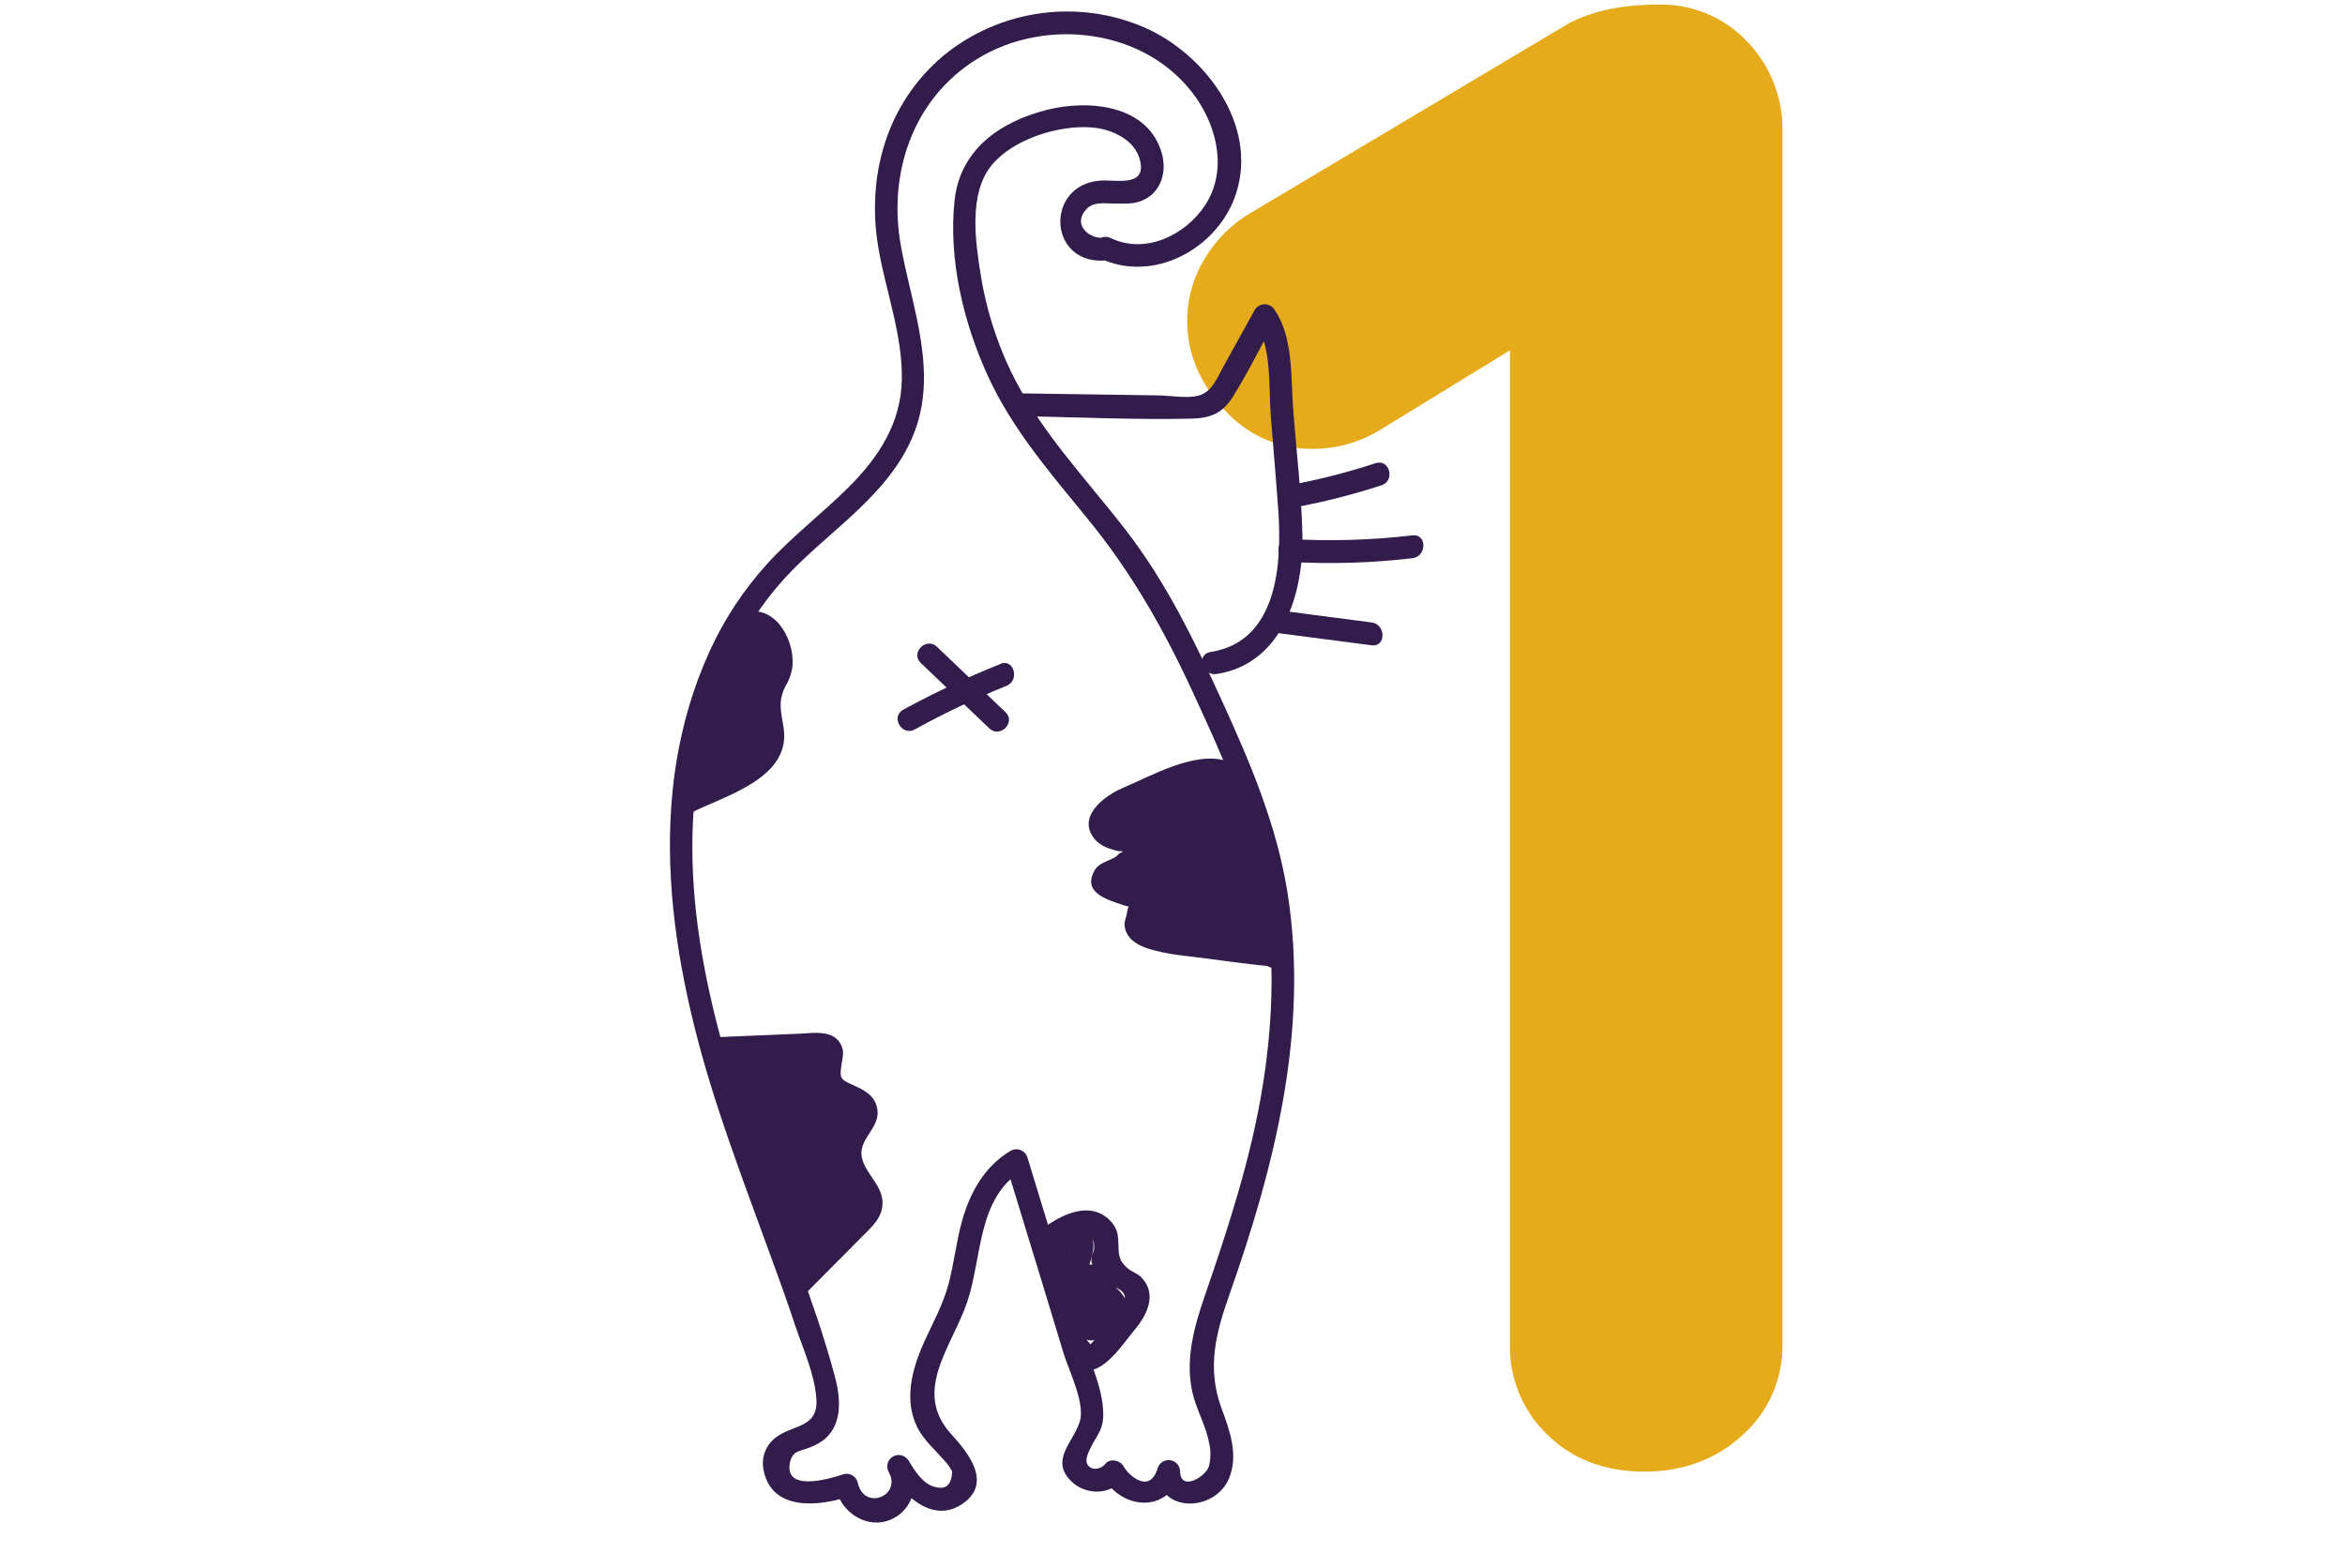
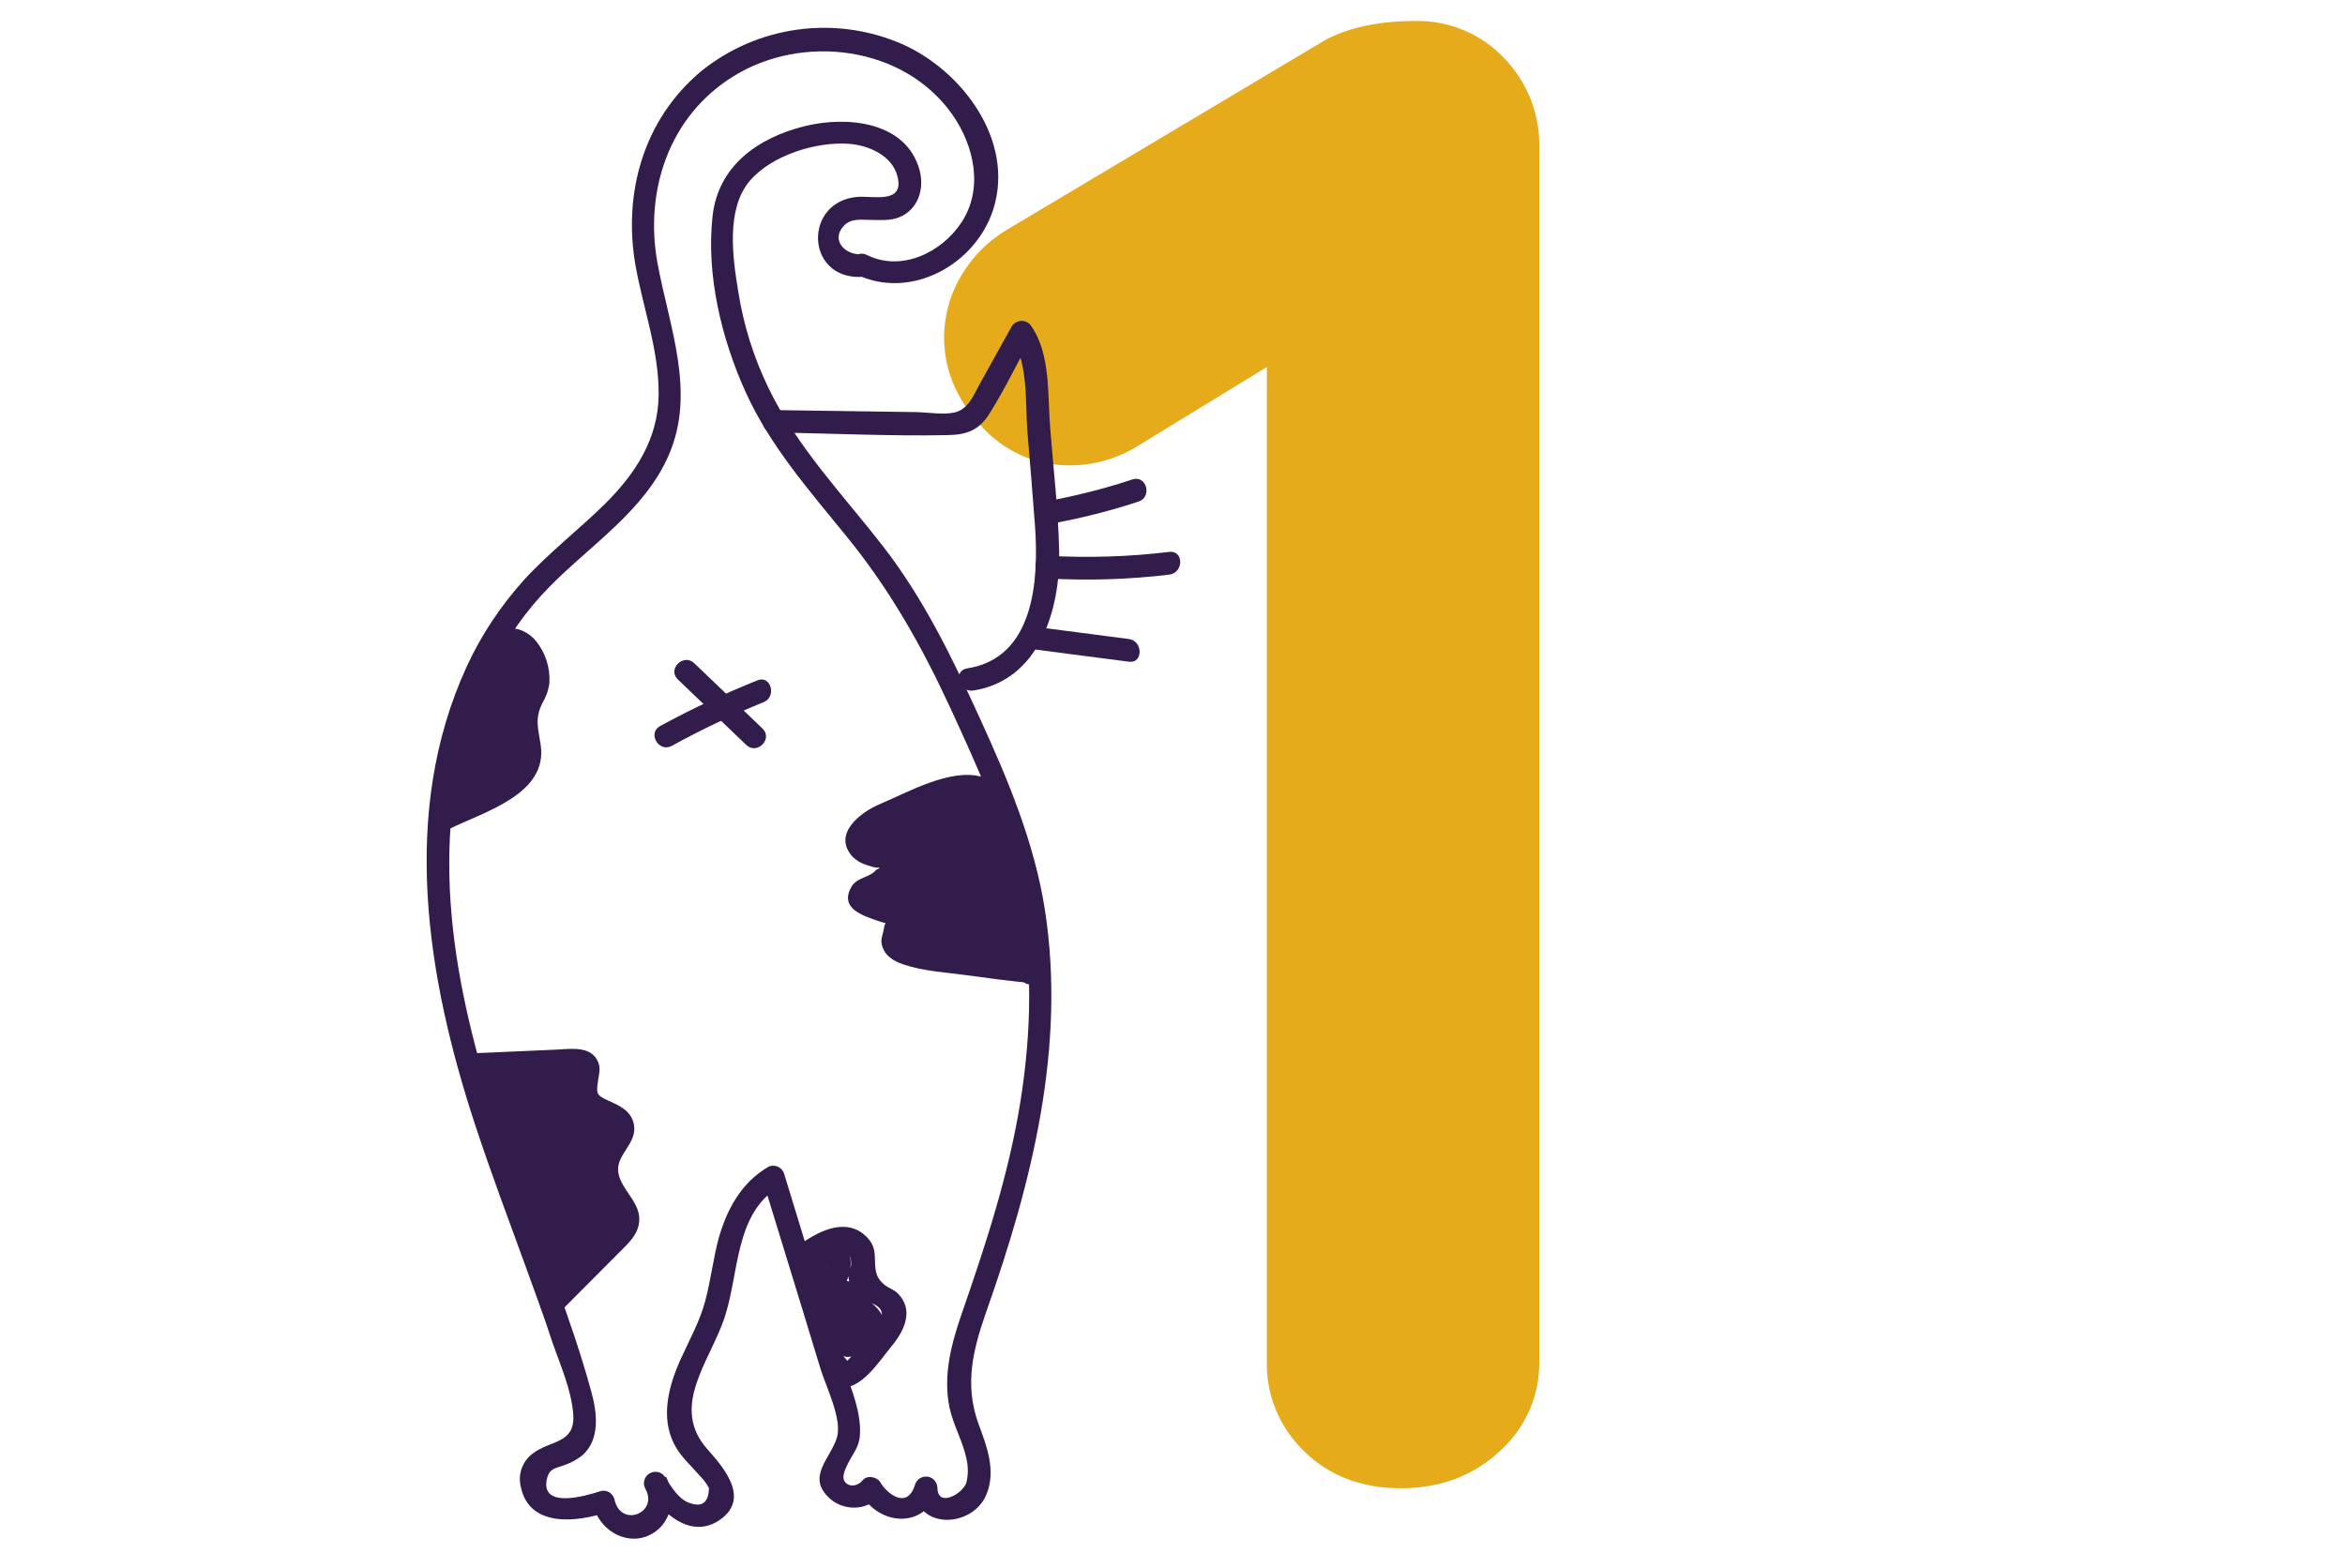
- <svg xmlns="http://www.w3.org/2000/svg" id="Layer_1" data-name="Layer 1" viewBox="0 0 513 343">
-   <defs>
-     <style>.cls-1{fill:#e5ab1a;}.cls-2{fill:#311c4b;}</style>
-   </defs>
-   <path class="cls-1" d="M382.13,9A27.52,27.52,0,0,1,389.93,29V294a26,26,0,0,1-8.71,20q-8.71,8-21.55,8t-21.1-8a26.68,26.68,0,0,1-8.25-20V76.66L301.88,94.09a28.05,28.05,0,0,1-14.67,4.13,25.5,25.5,0,0,1-19.49-8.72q-8-8.7-8-19.26a26,26,0,0,1,3.9-13.76A28.33,28.33,0,0,1,273.91,46.4L343.15,5.13Q350.94,1,362.87,1A25.81,25.81,0,0,1,382.13,9Z" />
-   <path class="cls-2" d="M240.46,56.45c11.85,5.72,26.13-2.07,30-14.26,4.72-15-6.85-30.32-20-36.14a42.71,42.71,0,0,0-44.1,6.15c-12.46,10.5-16.89,26.42-14.19,42.12,1.64,9.51,5.25,18.86,5.12,28.62-.13,9.57-5.06,17.11-11.63,23.66-5.78,5.76-12.33,10.72-17.83,16.77a74.5,74.5,0,0,0-12.53,19c-14.64,31.94-8.7,68.08,1.82,100.24,3.42,10.46,7.3,20.77,11.07,31.11,2,5.46,4,10.93,5.81,16.44,1.69,5,4.26,10.62,4.6,16,.4,6.32-5.08,5.5-8.82,8.33a7.06,7.06,0,0,0-2.76,7.06c1.7,9.29,12.34,8.06,18.91,5.83l-3.08-1.75c1.09,5.29,6.79,9.11,12.05,6.86,5.06-2.15,6.4-8.38,3.91-12.91l-4.32,2.52c3.3,5.25,9.68,11.44,16.18,6.87s1.05-11.18-2.62-15.22c-8.55-9.4.3-19.22,3.56-28.92s2.17-22.85,12.07-28.74l-3.67-1.49,8.64,28.26,4,13.19c1.19,3.91,4.79,11,3.57,15-1.41,4.56-6.65,8.47-1.81,13.12,3,2.92,8.32,3.08,11-.32l-3.93-.51c3.89,7,14.08,7.79,16.63-.73l-4.91-.66c.09,9.24,12.56,9,15.66,1.54C271,318.25,269,313,267.17,308c-3.14-8.68-1.23-16.18,1.74-24.61,9.93-28.13,17.47-57.87,12.78-87.86-2.29-14.67-8.05-28.34-14.18-41.76s-12.33-26.29-21.33-37.91c-8.7-11.24-18.73-21.6-25-34.52a76.79,76.79,0,0,1-6.64-21.22c-1.18-7.36-2.7-17.86,2.47-24.06,4.75-5.69,14.67-8.75,21.87-8.17,4.23.34,9.36,2.58,10.5,7.14,1.52,6.06-5.3,4.21-8.76,4.49-11.77.93-11.48,17.73.51,17.52,3.21-.06,3.22-5.06,0-5s-6.51-3.12-3.42-6.32c1.51-1.57,3.76-1.22,5.63-1.19,2.19,0,4.36.24,6.43-.6,4.1-1.67,5.55-6.09,4.43-10.23-2.94-10.86-16.09-11.95-25.14-9.67-10.23,2.58-19,8.65-20.23,19.77-1.4,12.88,1.95,26.83,7.28,38.47s13.8,21.42,21.87,31.3c9.53,11.68,16.59,24.08,22.9,37.74,6,13,12,26.08,15,40.15,3.17,15.1,2.81,30.82.38,46-2.56,15.94-7.54,31.12-12.78,46.33-2.29,6.65-4.2,13.71-2.65,20.75.84,3.83,2.95,7.3,3.67,11.15a10.69,10.69,0,0,1-.06,5.23c-.75,2.27-6.23,5.52-6.28,1a2.51,2.51,0,0,0-4.91-.66c-1.7,5.7-6.28,1.71-7.49-.46-.71-1.28-2.93-1.78-3.93-.51-.79,1-2.56,1.63-3.68.5s.06-3.22.53-4.18c1.11-2.26,2.47-3.59,2.64-6.29.36-5.69-2.83-12.12-4.46-17.46l-12.09-39.57a2.53,2.53,0,0,0-3.67-1.49c-5.78,3.44-8.95,9.21-10.69,15.54-1.24,4.5-1.71,9.18-2.92,13.68s-3.45,8.48-5.35,12.69c-2.6,5.77-4.5,12.71-1.41,18.72,1.39,2.69,3.7,4.68,5.66,6.93a11.39,11.39,0,0,1,1.91,2.6q-.17,4.39-3.73,3.4c-2.74-.62-4.46-3.61-5.81-5.75a2.5,2.5,0,0,0-4.32,2.52c2.87,5.24-5.51,8.58-6.82,2.19a2.52,2.52,0,0,0-3.08-1.75c-3.41,1.16-13,3.85-11.73-2.52.56-2.76,2.26-2.44,4.46-3.38a11.61,11.61,0,0,0,3.23-1.85c4-3.53,3.31-9.33,2.06-13.95-4.37-16.12-10.93-31.69-16.52-47.41-10.4-29.22-19-60.41-12.1-91.48,3.1-13.9,9.35-27,19.4-37.23,9.06-9.22,20.9-16.67,26.2-28.95,6-13.85.05-28.07-2.46-42-2.85-15.73,2.51-32.06,16.52-40.8,15.17-9.47,37.4-6.74,48,8.3,4.79,6.79,6.86,16.21,2.06,23.56-4.33,6.63-13.13,10.87-20.67,7.23-2.89-1.39-5.42,2.92-2.52,4.32Z" />
-   <path class="cls-2" d="M222.42,91.06c12.66.18,25.41.82,38.06.55,4.3-.09,7-1.16,9.27-4.86,3.3-5.28,6.08-11,9.08-16.44h-4.32c3.77,5.49,3,14.18,3.48,20.6.55,6.87,1.15,13.73,1.64,20.61.84,11.74-.08,28.89-14.82,31.14-3.17.48-1.82,5.3,1.33,4.82,14.45-2.2,19.07-17.76,18.78-30.38-.2-9.06-1.29-18.15-2-27.18-.57-7.06.11-16-4.09-22.13a2.53,2.53,0,0,0-4.32,0l-7,12.64c-1.33,2.41-2.42,5.43-5.43,6.17-2.4.59-5.86,0-8.3-.08l-31.4-.46c-3.22,0-3.22,5,0,5Z" />
-   <path class="cls-2" d="M282.08,122.94a153.69,153.69,0,0,0,26.92-.8c3.16-.37,3.19-5.38,0-5a153.69,153.69,0,0,1-26.92.8c-3.21-.19-3.2,4.82,0,5Z" />
-   <path class="cls-2" d="M282.9,111.07a145.63,145.63,0,0,0,19.36-4.9c3-1,1.74-5.83-1.33-4.82a145.63,145.63,0,0,1-19.36,4.9c-3.16.57-1.82,5.39,1.33,4.82Z" />
-   <path class="cls-2" d="M279,138.45l21.07,2.75c3.18.42,3.15-4.59,0-5L279,133.45c-3.18-.42-3.15,4.59,0,5Z" />
-   <path class="cls-2" d="M201.43,145.06l15,14.32c2.33,2.22,5.87-1.31,3.54-3.54l-15-14.32c-2.33-2.22-5.87,1.31-3.54,3.54Z" />
-   <path class="cls-2" d="M218.86,145.29a195.76,195.76,0,0,0-21.27,10c-2.82,1.55-.3,5.87,2.52,4.32a185,185,0,0,1,20.07-9.54c2.95-1.19,1.66-6-1.33-4.82Z" />
-   <path class="cls-2" d="M278.77,209.31c-1.25-3.47-.41-7.29-.58-11-.18-3.88-1.5-7.61-2.8-11.26l-4-11.11c-1.23-3.46-1.19-7.21-5.07-7.22-6.68,0-14.08,3.73-20.14,6.18a10.77,10.77,0,0,0-4.33,2.62c-1.11,1.29-1.47,3.39-.35,4.67,1.81,2,6.33,1.19,6.73,3.89.52,3.51-7.35,3.44-6.88,7s8.14,1.41,8.46,5c.13,1.43-1.33,2.59-1.38,4-.07,2,2.42,3,4.42,3.36q12.7,2.32,25.55,3.62" />
-   <path class="cls-2" d="M281.18,208.64c-1.15-4.14-.14-8.41-.72-12.63-.63-4.61-2.43-9-4-13.31-1.39-3.89-2.44-8-4-11.84a6.78,6.78,0,0,0-4.32-4.4c-6.94-2.11-16.48,3.41-22.62,6-4.14,1.78-10.3,6.52-5.77,11.46a7.5,7.5,0,0,0,2.86,1.73q1.06.35,2.14.61,1.61-.13.07.49c-1.12,1.59-4.09,1.59-5.29,3.59-2.93,4.91,2.63,6.5,5.93,7.62,2.2.75,1.28-.17,1.09,1.73-.11,1-.66,1.84-.51,3,.37,2.65,2.58,4,4.93,4.81,4.34,1.45,9.45,1.72,14,2.36s9,1.18,13.48,1.64c3.2.33,3.17-4.67,0-5-7.72-.8-15.45-1.76-23.07-3.2-1.48-.28-3.51-.21-4-2,0,.13.87-2.55.87-2.61A4.49,4.49,0,0,0,251,195c-1.13-1.12-2.72-1.4-4.19-1.77-2.22-.56-3.32.21-1.13-1.27,2.43-1.64,5.83-2.75,5-6.5a5,5,0,0,0-3-3.37c-.66-.33-2.28-.38-2.68-.85l.11-3.07q1.55-.77,3.16-1.4c3.45-1.48,15.76-8.15,19.2-4.87,1.34,1.28,2.24,6.79,2.84,8.45,1.16,3.25,2.37,6.5,3.47,9.77a30.48,30.48,0,0,1,1.88,10.62c-.07,3.23-.2,6.12.67,9.26s5.68,1.78,4.82-1.33Z" />
-   <path class="cls-2" d="M149.83,175.75c-.44-6.53,1.64-13,4-19.07q2.15-5.58,4.65-11c1-2.23,2.67-8.19,5.16-9.11,5.38-2,8.62,7.46,6.8,11.13-.69,1.38-1.77,2.55-2.25,4-1.15,3.53,1.57,7.33.88,11s-4.4,5.77-7.72,7.4l-11.08,5.46" />
-   <path class="cls-2" d="M152.33,175.75c-.3-9,3.35-17.58,6.91-25.71,1.18-2.69,2.19-5.51,3.43-8.16,1.73-3.7,4.24-3.14,5.38.68,1,3.42-.9,4.91-2,7.87-1,2.56-.47,4.78,0,7.37,1,5.54-1.19,7.67-6,10.11-3.66,1.87-7.39,3.64-11.08,5.46-2.89,1.42-.36,5.74,2.52,4.32,7.59-3.74,21.6-7.57,19.94-18.45-.52-3.43-1.32-5.56.35-9a11.47,11.47,0,0,0,1.6-4.54,13.22,13.22,0,0,0-2.94-9.17c-1.85-2.16-4.66-3.44-7.49-2.42-3.32,1.19-4.63,5.11-5.81,8.08-4.32,10.84-10.22,21.53-9.83,33.53.11,3.21,5.11,3.22,5,0Z" />
-   <path class="cls-2" d="M231.08,272.76c1.58-1.12,8.06-5.53,8.29,0,.05,1.3-.81,2-.57,3.47a6.66,6.66,0,0,0,2.94,4.26c2.21,1.59,5.63,1.41,3.88,5.65-.68,1.65-2.88,3.31-4.07,4.57-.48.51-3.21,4-3.87,4.12q2,.38.14-1.53a24.74,24.74,0,0,1-1.27-3.34,61.21,61.21,0,0,1-2.29-11.89s-.47-4.71-.17-4.59c0,0-1.16,3.94-1.23,4.27-1.09,5.45.63,10.62,4.08,14.83a2.51,2.51,0,0,0,3.93-.51,14.39,14.39,0,0,0,1.2-10.8L239,284.4a2.57,2.57,0,0,1,2.54,2l3.42.9-4.75-9.36c-1.46-2.88-5.73-.35-4.32,2.52l2.75,5.59c1.42,2.89,5.73.36,4.32-2.52l-2.75-5.59-4.32,2.52,4.75,9.36a2.52,2.52,0,0,0,3.42.9c5.73-3.83,1.18-9.59-3.74-11.12a2.52,2.52,0,0,0-3.08,3.08,8.89,8.89,0,0,1-.7,6.95l3.93-.51c-3-3.61-3.43-7.62-2.26-12,.5-1.87,1.33-3.77.86-5.75-.89-3.75-5.27-4.7-8-2.28-3.85,3.37-1.71,10.52-1,14.81s2,14.08,6.81,15.77c4.29,1.5,9.07-6,11.3-8.66,2.83-3.31,5.05-7.95,1.42-11.6-.82-.82-2-1.12-2.84-1.84-1.68-1.42-2-2.43-2.08-4.64-.06-2.36,0-3.92-1.74-5.76-4.26-4.45-10.22-1.64-14.36,1.29-2.61,1.84-.11,6.18,2.52,4.32Z" />
-   <path class="cls-2" d="M175.33,278.84c-10-14.53-8.86-34.52-18.5-49.3l-.7-.06,22.58-1a3.73,3.73,0,0,1,2.56.52c2,1.6-.75,4.72-.24,7.19.75,3.57,7.09,2.92,8.35,6.34,1.11,3-2.81,5.55-3.39,8.71-.91,4.93,6.44,9.33,4.19,13.81a7.59,7.59,0,0,1-1.49,1.86l-14.82,14.92" />
-   <path class="cls-2" d="M177.49,277.58c-6-9.09-7.92-19.72-10.7-30.06a85.2,85.2,0,0,0-4.5-13.12c-1.33-2.94-2.56-7.11-6.17-7.42v5l15.05-.64c1.2-.05,6.7-1,7.53-.32,1,.85.06,1.75-.13,3.45a6,6,0,0,0,1.59,5.1c1.67,1.72,6.84,2.12,6.63,5-.1,1.29-2.08,3.07-2.6,4.3a8.45,8.45,0,0,0-.77,3.47c0,2.3,1.24,4.4,2.39,6.31.66,1.1,2.28,2.89,2.26,4.24,0,2.29-3.73,4.9-5.19,6.37L172.1,280.09c-2.27,2.29,1.26,5.82,3.54,3.54l12.8-12.89c2.37-2.39,5-4.58,4.58-8.24s-4.24-6.27-4.56-9.81c-.34-3.77,4.3-6.11,3.43-10.24-.63-3-3.18-4.1-5.71-5.22s-2.46-1.62-2.09-4.26c.2-1.46.65-2.68,0-4.13-1.51-3.62-6.1-2.8-9.19-2.66l-18.82.8c-3.25.14-3.18,4.73,0,5l.7.06-2.16-1.24c9.47,15.15,8.6,34.3,18.5,49.3,1.77,2.67,6.1.17,4.32-2.52Z" />
+ <svg xmlns="http://www.w3.org/2000/svg" version="1.1" id="Layer_1" x="0px" y="0px" viewBox="0 0 805 538.2" style="enable-background:new 0 0 805 538.2;" xml:space="preserve">
+   <style type="text/css">
+ 	.st0{fill:#E5AB1A;}
+ 	.st1{fill:#311C4B;}
+ </style>
+   <path class="st0" d="M516.2,19.8c8.2,8.4,12.6,19.7,12.2,31.4V467c0.3,12-4.7,23.4-13.7,31.4c-9.1,8.4-20.4,12.6-33.8,12.6  s-24.5-4.2-33.1-12.6c-8.6-8.2-13.3-19.6-12.9-31.4V126l-44.6,27.3c-6.9,4.2-14.9,6.5-23,6.5c-11.7,0.1-22.9-4.9-30.6-13.7  c-8.4-9.1-12.6-19.2-12.6-30.2c0-7.6,2.1-15.1,6.1-21.6c3.9-6.6,9.5-12,16.1-15.8L455,13.7c8.1-4.3,18.5-6.5,30.9-6.5  C497.3,7,508.3,11.5,516.2,19.8z" />
+   <path class="st1" d="M293.9,94.2c18.6,9,41-3.2,47.1-22.4c7.4-23.5-10.7-47.6-31.4-56.7c-23-10-49.8-6.3-69.2,9.6  c-19.5,16.5-26.5,41.5-22.3,66.1c2.6,14.9,8.2,29.6,8,44.9c-0.2,15-7.9,26.8-18.2,37.1c-9.1,9-19.3,16.8-28,26.3  c-8,8.9-14.7,18.9-19.7,29.8c-23,50.1-13.7,106.8,2.9,157.3c5.4,16.4,11.5,32.6,17.4,48.8c3.1,8.6,6.3,17.1,9.1,25.8  c2.7,7.8,6.7,16.7,7.2,25.1c0.6,9.9-8,8.6-13.8,13.1c-3.5,2.5-5.2,6.9-4.3,11.1c2.7,14.6,19.4,12.6,29.7,9.1l-4.8-2.7  c1.7,8.3,10.7,14.3,18.9,10.8c7.9-3.4,10-13.1,6.1-20.3l-6.8,4c5.2,8.2,15.2,17.9,25.4,10.8c10.2-7.2,1.6-17.5-4.1-23.9  c-13.4-14.7,0.5-30.2,5.6-45.4c5.1-15.2,3.4-35.9,18.9-45.1l-5.8-2.3l13.6,44.3l6.3,20.7c1.9,6.1,7.5,17.3,5.6,23.5  c-2.2,7.2-10.4,13.3-2.8,20.6c4.7,4.6,13.1,4.8,17.3-0.5l-6.2-0.8c6.1,11,22.1,12.2,26.1-1.1l-7.7-1c0.1,14.5,19.7,14.1,24.6,2.4  c3.4-8.2,0.2-16.5-2.7-24.3c-4.9-13.6-1.9-25.4,2.7-38.6c15.6-44.1,27.4-90.8,20.1-137.9c-3.6-23-12.6-44.5-22.2-65.5  s-19.3-41.2-33.5-59.5c-13.7-17.6-29.4-33.9-39.2-54.2c-5.1-10.5-8.6-21.7-10.4-33.3c-1.9-11.5-4.2-28,3.9-37.7  c7.5-8.9,23-13.7,34.3-12.8c6.6,0.5,14.7,4,16.5,11.2c2.4,9.5-8.3,6.6-13.7,7c-18.5,1.5-18,27.8,0.8,27.5c5-0.1,5.1-7.9,0-7.8  c-5.1,0.1-10.2-4.9-5.4-9.9c2.4-2.5,5.9-1.9,8.8-1.9c3.4,0,6.8,0.4,10.1-0.9c6.4-2.6,8.7-9.6,7-16.1c-4.6-17-25.2-18.7-39.4-15.2  c-16.1,4-29.8,13.6-31.7,31c-2.2,20.2,3.1,42.1,11.4,60.4s21.7,33.6,34.3,49.1c15,18.3,26,37.8,35.9,59.2  c9.4,20.4,18.8,40.9,23.5,63c5,23.7,4.4,48.4,0.6,72.2c-4,25-11.8,48.8-20.1,72.7c-3.6,10.4-6.6,21.5-4.2,32.6  c1.3,6,4.6,11.5,5.8,17.5c0.6,2.7,0.6,5.5-0.1,8.2c-1.2,3.6-9.8,8.7-9.9,1.6c-0.1-2.2-1.9-3.9-4-3.8c-1.7,0-3.2,1.2-3.7,2.8  c-2.7,8.9-9.9,2.7-11.8-0.7c-1.1-2-4.6-2.8-6.2-0.8c-1.2,1.6-4,2.6-5.8,0.8c-1.8-1.8,0.1-5.1,0.8-6.6c1.7-3.5,3.9-5.6,4.1-9.9  c0.6-8.9-4.4-19-7-27.4l-19-62.1c-0.6-2.1-2.8-3.3-4.9-2.7c-0.3,0.1-0.6,0.2-0.8,0.4c-9.1,5.4-14,14.5-16.8,24.4  c-1.9,7.1-2.7,14.4-4.6,21.5c-1.9,7.1-5.4,13.3-8.4,19.9c-4.1,9.1-7.1,19.9-2.2,29.4c2.2,4.2,5.8,7.3,8.9,10.9  c1.2,1.2,2.2,2.6,3,4.1c-0.2,4.6-2.1,6.4-5.9,5.3c-4.3-1-7-5.7-9.1-9c-1.1-1.9-3.5-2.5-5.4-1.4c-1.9,1.1-2.5,3.5-1.4,5.4  c4.5,8.2-8.6,13.5-10.7,3.4c-0.6-2.1-2.7-3.3-4.8-2.7c-5.4,1.8-20.4,6-18.4-4c0.9-4.3,3.5-3.8,7-5.3c1.8-0.7,3.5-1.7,5.1-2.9  c6.3-5.5,5.2-14.6,3.2-21.9c-6.9-25.3-17.1-49.7-25.9-74.4c-16.3-45.8-29.8-94.8-19-143.5c4.9-21.8,14.7-42.4,30.4-58.4  c14.2-14.5,32.8-26.2,41.1-45.4c9.4-21.7,0.1-44-3.9-65.9c-4.5-24.7,3.9-50.3,25.9-64c23.8-14.9,58.7-10.6,75.3,13  c7.5,10.7,10.8,25.4,3.2,37c-6.8,10.4-20.6,17.1-32.4,11.3C293.3,85.2,289.4,92,293.9,94.2L293.9,94.2z" />
+   <path class="st1" d="M265.6,148.5c19.9,0.3,39.9,1.3,59.7,0.9c6.7-0.1,11-1.8,14.5-7.6c5.2-8.3,9.5-17.3,14.2-25.8h-6.8  c5.9,8.6,4.7,22.2,5.5,32.3c0.9,10.8,1.8,21.5,2.6,32.3c1.3,18.4-0.1,45.3-23.3,48.9c-5,0.8-2.9,8.3,2.1,7.6  c22.7-3.5,29.9-27.9,29.5-47.7c-0.3-14.2-2-28.5-3.1-42.6c-0.9-11.1,0.2-25.1-6.4-34.7c-1.1-1.9-3.6-2.5-5.5-1.3  c-0.5,0.3-1,0.8-1.3,1.3l-11,19.8c-2.1,3.8-3.8,8.5-8.5,9.7c-3.8,0.9-9.2,0-13-0.1l-49.3-0.7C260.5,140.7,260.5,148.5,265.6,148.5  L265.6,148.5z" />
+   <path class="st1" d="M359.2,198.6c14.1,0.8,28.2,0.4,42.2-1.3c5-0.6,5-8.4,0-7.8c-14,1.7-28.1,2.1-42.2,1.3  C354.2,190.4,354.2,198.3,359.2,198.6z" />
+   <path class="st1" d="M360.5,179.9c10.3-1.9,20.4-4.4,30.4-7.7c4.7-1.6,2.7-9.1-2.1-7.6c-9.9,3.3-20.1,5.8-30.4,7.7  C353.4,173.3,355.5,180.8,360.5,179.9z" />
+   <path class="st1" d="M354.4,222.9l33.1,4.3c5,0.7,4.9-7.2,0-7.8l-33.1-4.3C349.4,214.4,349.4,222.3,354.4,222.9z" />
+   <path class="st1" d="M232.7,233.3l23.5,22.5c3.7,3.5,9.2-2.1,5.6-5.6l-23.5-22.5C234.6,224.2,229,229.8,232.7,233.3L232.7,233.3z" />
+   <path class="st1" d="M260,233.6c-11.4,4.6-22.6,9.8-33.4,15.7c-4.4,2.4-0.5,9.2,4,6.8c10.2-5.6,20.7-10.6,31.5-15  C266.7,239.3,264.7,231.7,260,233.6L260,233.6z" />
+   <path class="st1" d="M354,334.1c-2-5.4-0.6-11.4-0.9-17.3c-0.3-6.1-2.4-11.9-4.4-17.7l-6.3-17.4c-1.9-5.4-1.9-11.3-8-11.3  c-10.5,0-22.1,5.9-31.6,9.7c-2.6,0.8-4.9,2.2-6.8,4.1c-1.7,2-2.3,5.3-0.5,7.3c2.8,3.1,9.9,1.9,10.6,6.1c0.8,5.5-11.5,5.4-10.8,11  c0.7,5.6,12.8,2.2,13.3,7.8c0.2,2.2-2.1,4.1-2.2,6.3c-0.1,3.1,3.8,4.7,6.9,5.3c13.3,2.4,26.6,4.3,40.1,5.7" />
+   <path class="st1" d="M357.8,333c-1.8-6.5-0.2-13.2-1.1-19.8c-1-7.2-3.8-14.1-6.3-20.9c-2.2-6.1-3.8-12.6-6.3-18.6  c-1-3.3-3.5-5.8-6.8-6.9c-10.9-3.3-25.9,5.4-35.5,9.4c-6.5,2.8-16.2,10.2-9.1,18c1.3,1.2,2.8,2.2,4.5,2.7c1.1,0.4,2.2,0.7,3.4,1  c1.7-0.1,1.7,0.1,0.1,0.8c-1.8,2.5-6.4,2.5-8.3,5.6c-4.6,7.7,4.1,10.2,9.3,12c3.5,1.2,2-0.3,1.7,2.7c-0.2,1.6-1,2.9-0.8,4.7  c0.6,4.2,4,6.3,7.7,7.5c6.8,2.3,14.8,2.7,22,3.7c7.1,1,14.1,1.9,21.2,2.6c5,0.5,5-7.3,0-7.8c-12.1-1.3-24.2-2.8-36.2-5  c-2.3-0.4-5.5-0.3-6.3-3.1c0,0.2,1.4-4,1.4-4.1c0.3-2.1-0.5-4.3-2-5.8c-1.8-1.8-4.3-2.2-6.6-2.8c-3.5-0.9-5.2,0.3-1.8-2  c3.8-2.6,9.1-4.3,7.8-10.2c-0.6-2.4-2.4-4.4-4.7-5.3c-1-0.5-3.6-0.6-4.2-1.3l0.2-4.8c1.6-0.8,3.3-1.5,5-2.2  c5.4-2.3,24.7-12.8,30.1-7.6c2.1,2,3.5,10.7,4.5,13.3c1.8,5.1,3.7,10.2,5.4,15.3c2,5.3,3,11,2.9,16.7c-0.1,5.1-0.3,9.6,1.1,14.5  C351.5,340.1,359.1,338,357.8,333L357.8,333z" />
+   <path class="st1" d="M151.7,281.4c-0.7-10.2,2.6-20.4,6.3-29.9c2.2-5.8,4.7-11.6,7.3-17.3c1.6-3.5,4.2-12.9,8.1-14.3  c8.4-3.1,13.5,11.7,10.7,17.5c-1.1,2.2-2.8,4-3.5,6.3c-1.8,5.5,2.5,11.5,1.4,17.3c-1.1,5.8-6.9,9.1-12.1,11.6l-17.4,8.6" />
+   <path class="st1" d="M155.6,281.4c-0.5-14.1,5.3-27.6,10.8-40.3c1.9-4.2,3.4-8.6,5.4-12.8c2.7-5.8,6.7-4.9,8.4,1.1  c1.6,5.4-1.4,7.7-3.1,12.3c-1.6,4-0.7,7.5,0,11.6c1.6,8.7-1.9,12-9.4,15.9c-5.7,2.9-11.6,5.7-17.4,8.6c-4.5,2.2-0.6,9,4,6.8  c11.9-5.9,33.9-11.9,31.3-28.9c-0.8-5.4-2.1-8.7,0.5-14.1c1.3-2.2,2.2-4.6,2.5-7.1c0.3-5.2-1.3-10.3-4.6-14.4  c-2.9-3.4-7.3-5.4-11.8-3.8c-5.2,1.9-7.3,8-9.1,12.7c-6.8,17-16,33.8-15.4,52.6C147.9,286.4,155.8,286.4,155.6,281.4L155.6,281.4z" />
+   <path class="st1" d="M279.2,433.6c2.5-1.8,12.6-8.7,13,0c0.1,2-1.3,3.1-0.9,5.4c0.6,2.8,2.2,5.2,4.6,6.7c3.5,2.5,8.8,2.2,6.1,8.9  c-1.1,2.6-4.5,5.2-6.4,7.2c-0.8,0.8-5,6.3-6.1,6.5c2.1,0.4,2.2-0.4,0.2-2.4c-0.8-1.7-1.5-3.4-2-5.2c-1.8-6.1-3-12.3-3.6-18.7  c0,0-0.7-7.4-0.3-7.2c0,0-1.8,6.2-1.9,6.7c-1.7,8.6,1,16.7,6.4,23.3c1.5,1.5,4,1.5,5.6,0c0.2-0.2,0.4-0.5,0.6-0.8  c2.8-5.2,3.5-11.3,1.9-16.9l-4.8,4.9c1.9,0,3.6,1.3,4,3.1l5.4,1.4l-7.5-14.7c-2.3-4.5-9-0.5-6.8,4l4.3,8.8c2.2,4.5,9,0.6,6.8-4  l-4.3-8.8l-6.8,4l7.5,14.7c1.1,1.9,3.5,2.5,5.4,1.4c9-6,1.9-15-5.9-17.4c-2.1-0.6-4.3,0.7-4.8,2.8c-0.2,0.7-0.2,1.4,0,2  c1.1,3.6,0.7,7.6-1.1,10.9l6.2-0.8c-4.7-5.7-5.4-12-3.5-18.8c0.8-2.9,2.1-5.9,1.3-9c-1.4-5.9-8.3-7.4-12.6-3.6  c-6,5.3-2.7,16.5-1.6,23.2c1.1,6.7,3.1,22.1,10.7,24.7c6.7,2.4,14.2-9.4,17.7-13.6c4.4-5.2,7.9-12.5,2.2-18.2  c-1.3-1.3-3.1-1.8-4.5-2.9c-2.6-2.2-3.1-3.8-3.3-7.3c-0.1-3.7,0-6.2-2.7-9c-6.7-7-16-2.6-22.5,2  C271.2,429.8,275.1,436.6,279.2,433.6L279.2,433.6z" />
+   <path class="st1" d="M191.7,443.2c-15.7-22.8-13.9-54.2-29-77.4l-1.1-0.1l35.4-1.6c1.4-0.2,2.8,0.1,4,0.8c3.1,2.5-1.2,7.4-0.4,11.3  c1.2,5.6,11.1,4.6,13.1,9.9c1.7,4.7-4.4,8.7-5.3,13.7c-1.4,7.7,10.1,14.6,6.6,21.7c-0.6,1.1-1.4,2.1-2.3,2.9l-23.3,23.4" />
+   <path class="st1" d="M195.1,441.2c-9.4-14.3-12.4-30.9-16.8-47.2c-1.8-7-4.2-13.9-7.1-20.6c-2.1-4.6-4-11.2-9.7-11.6v7.8l23.6-1  c1.9-0.1,10.5-1.6,11.8-0.5c1.6,1.3,0.1,2.7-0.2,5.4c-0.5,2.9,0.5,5.9,2.5,8c2.6,2.7,10.7,3.3,10.4,7.8c-0.2,2-3.3,4.8-4.1,6.7  c-0.8,1.7-1.2,3.6-1.2,5.4c0,3.6,1.9,6.9,3.7,9.9c1,1.7,3.6,4.5,3.5,6.7c0,3.6-5.9,7.7-8.1,10l-16.9,17c-3.6,3.6,2,9.1,5.6,5.6  l20.1-20.2c3.7-3.7,7.8-7.2,7.2-12.9c-0.7-5.7-6.7-9.8-7.2-15.4c-0.5-5.9,6.7-9.6,5.4-16.1c-1-4.7-5-6.4-9-8.2s-3.9-2.5-3.3-6.7  c0.3-2.3,1-4.2,0-6.5c-2.4-5.7-9.6-4.4-14.4-4.2l-29.5,1.3c-5.1,0.2-5,7.4,0,7.8l1.1,0.1l-3.4-1.9c14.9,23.8,13.5,53.8,29,77.4  C191,449.3,197.8,445.4,195.1,441.2L195.1,441.2z" />
</svg>
